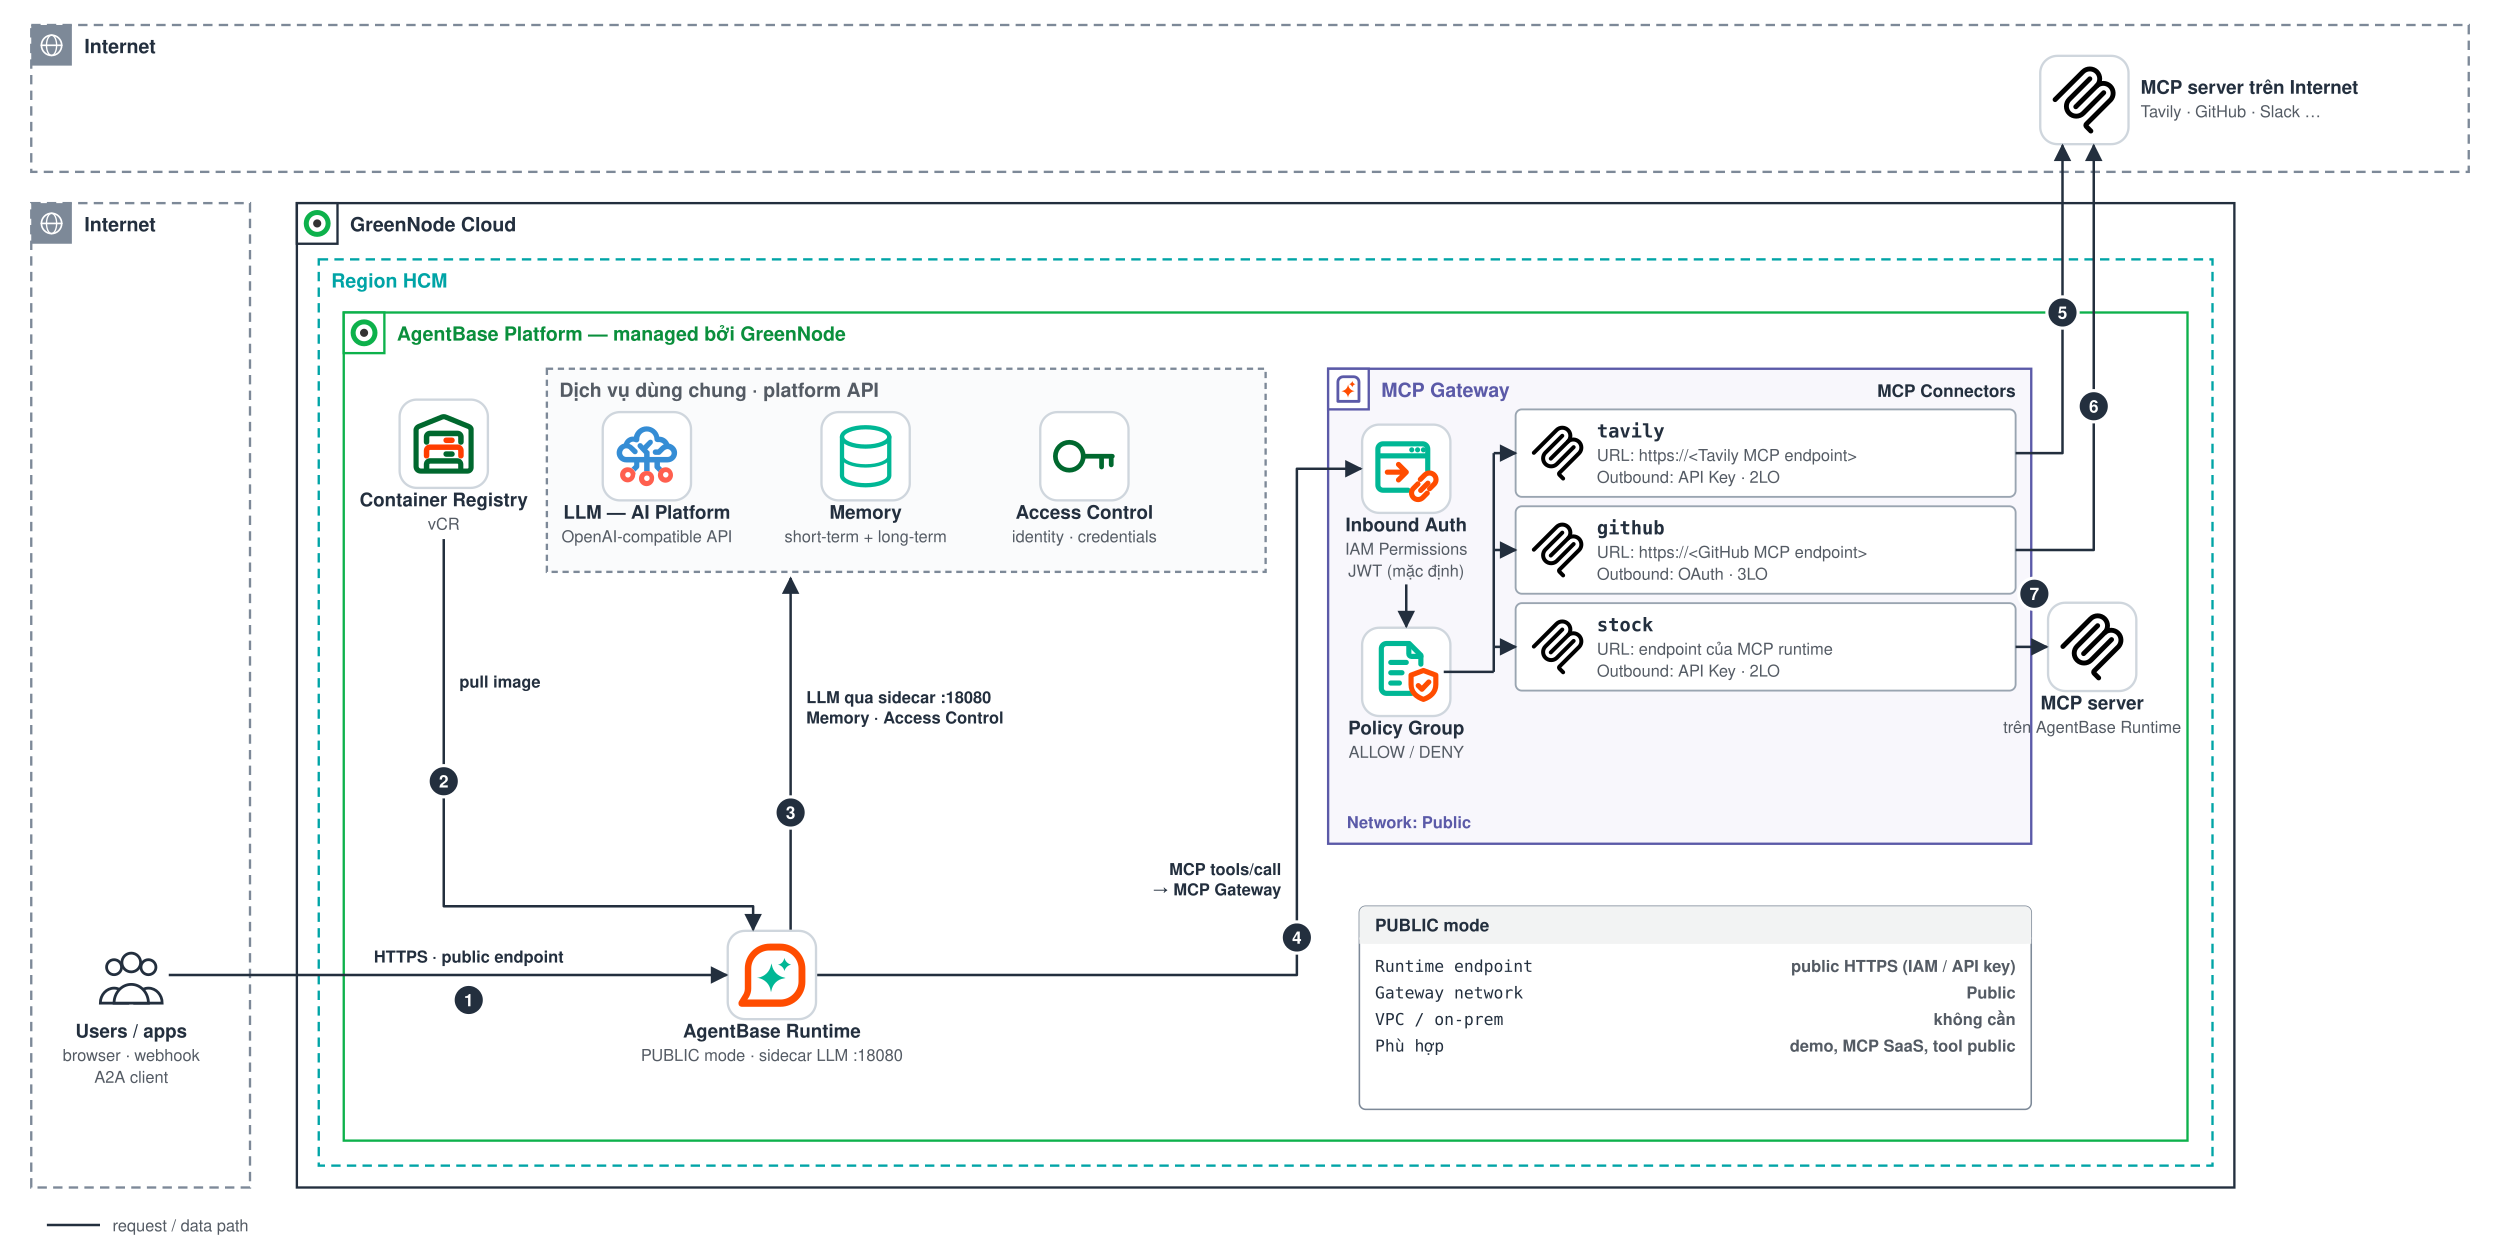
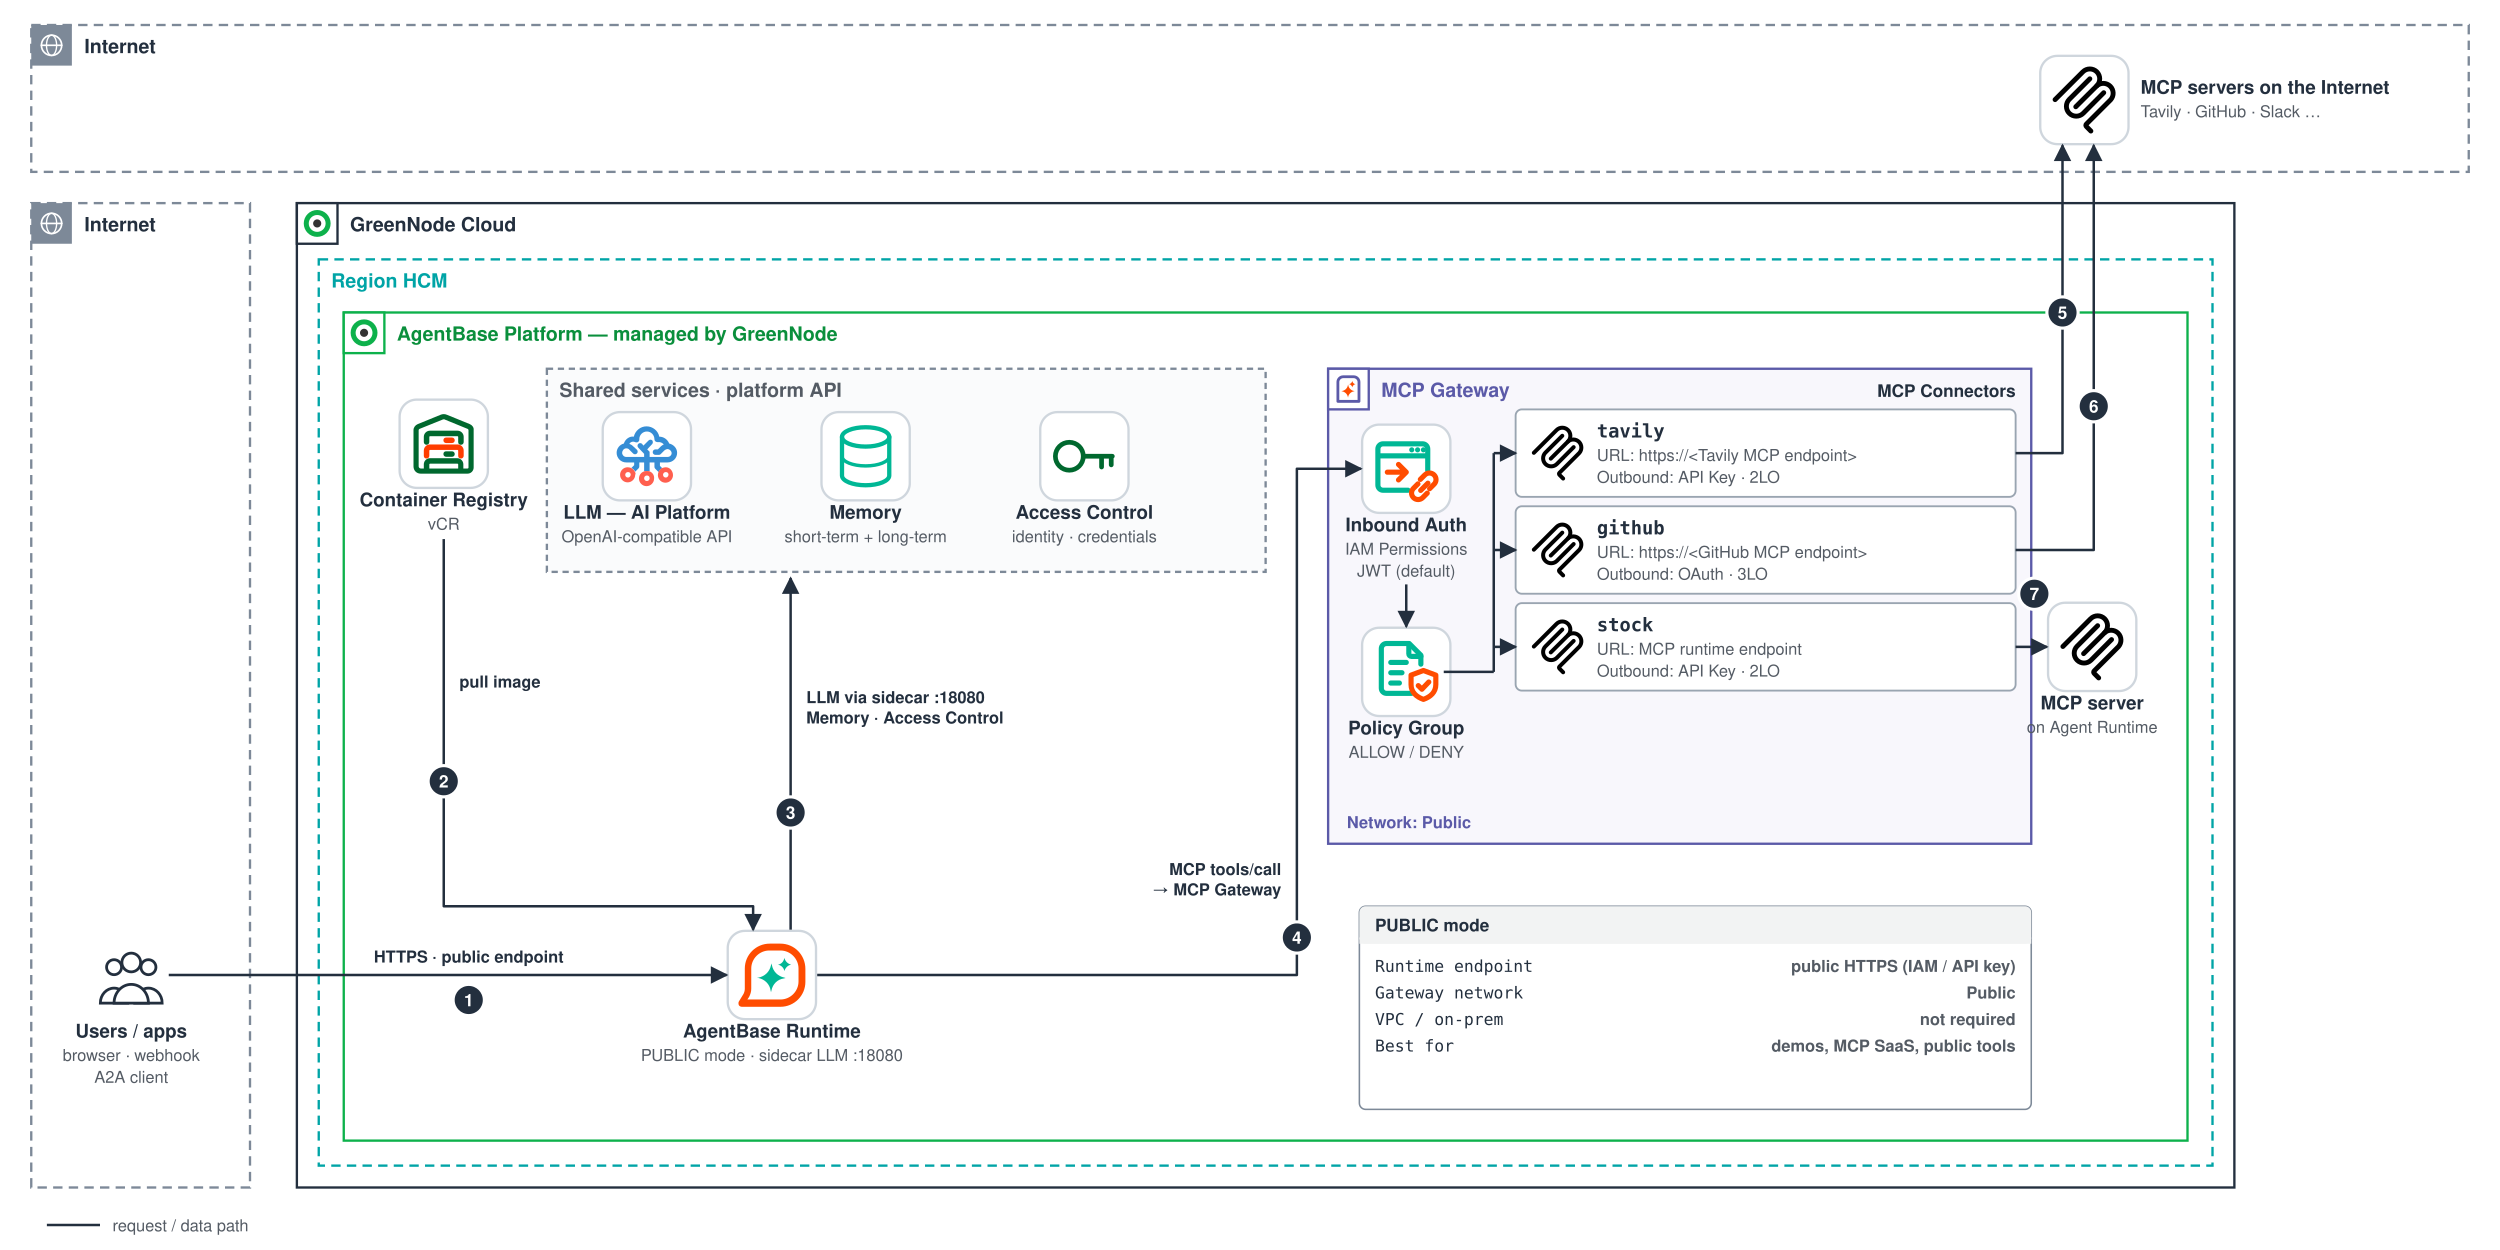
- <svg xmlns="http://www.w3.org/2000/svg" xmlns:xlink="http://www.w3.org/1999/xlink" width="1600" height="800" viewBox="0 0 1600 800" font-family="Helvetica Neue,Helvetica,Arial,sans-serif" role="img" aria-label="Use case Public: user trên Internet gọi endpoint public của Agent Runtime; MCP Gateway Public qua connector gọi MCP server trên Internet và trên AgentBase Runtime">
+ <svg xmlns="http://www.w3.org/2000/svg" xmlns:xlink="http://www.w3.org/1999/xlink" width="1600" height="800" viewBox="0 0 1600 800" font-family="Helvetica Neue,Helvetica,Arial,sans-serif" role="img" aria-label="Public use case: Internet users call the public Agent Runtime endpoint; a Public MCP Gateway calls MCP servers on the Internet and on Agent Runtime through connectors">
  <rect width="1600" height="800" fill="#FFFFFF" />
  <defs>
    <marker id="a-ink" viewBox="0 0 10 10" refX="9" refY="5" markerWidth="7" markerHeight="7" orient="auto-start-reverse">
      <path d="M0 0L10 5L0 10z" fill="#232F3E" />
    </marker>
    <marker id="a-org" viewBox="0 0 10 10" refX="9" refY="5" markerWidth="7" markerHeight="7" orient="auto-start-reverse">
      <path d="M0 0L10 5L0 10z" fill="#FF4C00" />
    </marker>
    <marker id="a-red" viewBox="0 0 10 10" refX="9" refY="5" markerWidth="7" markerHeight="7" orient="auto-start-reverse">
      <path d="M0 0L10 5L0 10z" fill="#DD344C" />
    </marker>
    <symbol id="gn-ai" viewBox="0 0 20 20" fill="none">
      <path fill="#358DD5" d="M16.5,6.3c-0.5-1.2-1.6-2-2.9-2c-0.3-1.7-1.9-3-3.7-3c-1.8,0-3.3,1.3-3.7,3C5,4.1,3.7,5,3.3,6.3C2.1,6.6,1.2,7.7,1.2,9c0,1.5,1.2,2.8,2.8,2.8h12c1.5,0,2.8-1.2,2.8-2.8C18.8,7.7,17.8,6.6,16.5,6.3z M16,10.2H4c-0.7,0-1.2-0.6-1.2-1.2S3.3,7.7,4,7.7c0.3,0,0.7,0.1,0.9,0.4L6,9.2c0.3,0.3,0.8,0.3,1.1,0c0.3-0.3,0.3-0.8,0-1.1L5.9,7c-0.3-0.3-0.7-0.5-1-0.6C5.2,5.8,6,5.6,6.6,5.9c0.2,0.1,0.5,0.1,0.8,0c0.2-0.2,0.4-0.4,0.4-0.7c0-0.1,0-0.1,0-0.2c0-1.2,1-2.2,2.2-2.2s2.2,1,2.2,2.3c0,0.2,0.1,0.4,0.3,0.6c0.2,0.1,0.4,0.2,0.6,0.2c0.7-0.1,1.4,0.1,1.8,0.7c-0.3,0.1-0.6,0.3-0.8,0.5l-0.9,0.9h-0.7c-0.4,0-0.8,0.3-0.8,0.8c0,0.4,0.3,0.8,0.8,0.8h1c0.2,0,0.4-0.1,0.5-0.2l1.1-1.1c0.2-0.2,0.5-0.3,0.8-0.4c0,0,0,0,0,0c0.7,0,1.3,0.6,1.3,1.2S16.7,10.2,16,10.2z" />
      <path fill="#358DD5" d="M11.5,6.5L10.1,8l0.7,0.7V11c0,0.4-0.3,0.8-0.8,0.8S9.2,11.4,9.2,11V9.3L7.5,7.5c-0.3-0.3-0.3-0.8,0-1.1c0.3-0.3,0.8-0.3,1.1,0L9,6.9l1.5-1.5c0.3-0.3,0.8-0.3,1.1,0C11.8,5.8,11.8,6.2,11.5,6.5z" />
      <path fill="#358DD5" d="M10.8,11v3.4c-0.2-0.1-0.5-0.1-0.8-0.1s-0.5,0-0.8,0.1V11c0-0.4,0.3-0.8,0.8-0.8S10.8,10.6,10.8,11z" />
      <path fill="#358DD5" d="M14.5,13.5c-0.5,0.2-0.8,0.6-1.1,1.1l-1-1c-0.1-0.1-0.2-0.3-0.2-0.5v-2c0-0.4,0.3-0.8,0.8-0.8s0.8,0.3,0.8,0.8v1.7L14.5,13.5z" />
      <path fill="#358DD5" d="M7.8,11v2c0,0.2-0.1,0.4-0.2,0.5l-1,1c-0.2-0.5-0.6-0.8-1.1-1.1l0.8-0.8V11c0-0.4,0.3-0.8,0.8-0.8S7.8,10.6,7.8,11z" />
      <path fill="#FF5F4E" d="M10.8,14.4c-0.2-0.1-0.5-0.1-0.8-0.1s-0.5,0-0.8,0.1c-0.9,0.3-1.5,1.1-1.5,2.1c0,1.2,1,2.2,2.2,2.2s2.2-1,2.2-2.2C12.2,15.5,11.6,14.7,10.8,14.4z M10,17.2c-0.4,0-0.8-0.3-0.8-0.8c0-0.4,0.3-0.8,0.8-0.8s0.8,0.3,0.8,0.8C10.8,16.9,10.4,17.2,10,17.2z" />
      <path fill="#FF5F4E" d="M6.5,14.5c-0.2-0.5-0.6-0.8-1.1-1.1c-0.3-0.1-0.6-0.2-1-0.2c-1.2,0-2.2,1-2.2,2.2s1,2.2,2.2,2.2s2.2-1,2.2-2.2C6.8,15.1,6.7,14.8,6.5,14.5z M4.5,16.2c-0.4,0-0.8-0.3-0.8-0.8c0-0.4,0.3-0.8,0.8-0.8s0.8,0.3,0.8,0.8C5.2,15.9,4.9,16.2,4.5,16.2z" />
      <path fill="#FF5F4E" d="M15.5,13.2c-0.3,0-0.7,0.1-1,0.2c-0.5,0.2-0.8,0.6-1.1,1.1c-0.1,0.3-0.2,0.6-0.2,1c0,1.2,1,2.2,2.2,2.2s2.2-1,2.2-2.2S16.7,13.2,15.5,13.2z M15.5,16.2c-0.4,0-0.8-0.3-0.8-0.8c0-0.4,0.3-0.8,0.8-0.8s0.8,0.3,0.8,0.8C16.2,15.9,15.9,16.2,15.5,16.2z" />
    </symbol>
    <symbol id="gn-cr" viewBox="0 0 20 20" fill="none">
      <path fill="#00682E" d="M17.6,4.3L11,1.6c-0.7-0.3-1.3-0.3-2,0L2.4,4.3C1.7,4.6,1.2,5.3,1.2,6v10.6c0,1.2,0.9,2.1,2.1,2.1h13.6c1,0,1.8-0.8,1.8-1.8V6C18.8,5.3,18.3,4.6,17.6,4.3z M14.2,17.2H5.8V16c0-0.1,0.1-0.2,0.2-0.2h8c0.1,0,0.2,0.1,0.2,0.2V17.2z M17.2,16.9c0,0.2-0.1,0.3-0.3,0.3h-1.2V16c0-1-0.8-1.8-1.8-1.8H6c-1,0-1.8,0.8-1.8,1.8v1.2H3.3c-0.3,0-0.6-0.3-0.6-0.6V6c0-0.1,0.1-0.2,0.2-0.3L9.6,3C9.7,2.9,9.9,2.9,10,2.9c0.2,0,0.3,0,0.4,0.1l6.6,2.7c0.1,0.1,0.2,0.2,0.2,0.3V16.9z" />
      <path fill="#FF3D00" d="M13.2,9c0,0.4-0.3,0.8-0.8,0.8h-1.7c-0.4,0-0.8-0.3-0.8-0.8s0.3-0.8,0.8-0.8h1.7C12.9,8.2,13.2,8.6,13.2,9z" />
      <path fill="#00682E" d="M13.2,13c0,0.4-0.3,0.8-0.8,0.8h-1.7c-0.4,0-0.8-0.3-0.8-0.8s0.3-0.8,0.8-0.8h1.7C12.9,12.2,13.2,12.6,13.2,13z" />
      <path fill="#00682E" d="M15.8,8v1.5c0,0.4-0.3,0.8-0.8,0.8s-0.8-0.3-0.8-0.8V8c0-0.1-0.1-0.2-0.2-0.2H6C5.9,7.8,5.8,7.9,5.8,8v1.5c0,0.4-0.3,0.8-0.8,0.8S4.2,9.9,4.2,9.5V8C4.2,7,5,6.2,6,6.2h8C15,6.2,15.8,7,15.8,8z" />
      <path fill="#FF3D00" d="M15.8,12v1.5c0,0.4-0.3,0.8-0.8,0.8s-0.8-0.3-0.8-0.8V12c0-0.1-0.1-0.2-0.2-0.2H6c-0.1,0-0.2,0.1-0.2,0.2v1.5c0,0.4-0.3,0.8-0.8,0.8s-0.8-0.3-0.8-0.8V12c0-1,0.8-1.8,1.8-1.8h8C15,10.2,15.8,11,15.8,12z" />
    </symbol>
    <symbol id="gn-server" viewBox="0 0 20 20" fill="none">
      <line x1="9.75" y1="12.447" x2="9.75" y2="13.977" stroke="#FF4C00" stroke-width="1.5" stroke-linecap="round" />
      <line x1="6.523" y1="16.841" x2="1.962" y2="16.841" stroke="#FF4C00" stroke-width="1.5" stroke-linecap="round" />
      <line x1="17.432" y1="16.841" x2="12.871" y2="16.841" stroke="#FF4C00" stroke-width="1.5" stroke-linecap="round" />
      <mask id="gn-server-path-4-inside-1_14569_691052" fill="white">
        <path fill-rule="evenodd" clip-rule="evenodd" d="M16.061 12.303H9.697H3.03H2.424V12.242C1.041 11.962 0 10.739 0 9.273C0 7.599 1.357 6.242 3.03 6.242C3.477 6.242 3.902 6.339 4.284 6.513C4.617 3.969 6.913 2 9.697 2C11.786 2 13.601 3.109 14.517 4.738C14.991 4.536 15.513 4.424 16.061 4.424C18.236 4.424 20 6.188 20 8.364C20 10.437 18.398 12.137 16.364 12.291V12.303H16.061Z" />
      </mask>
      <path d="M2.424 12.303H0.924V13.803H2.424V12.303ZM2.424 12.242H3.924V11.016L2.723 10.772L2.424 12.242ZM4.284 6.513L3.663 7.878L5.508 8.718L5.771 6.708L4.284 6.513ZM14.517 4.738L13.21 5.473L13.869 6.645L15.105 6.118L14.517 4.738ZM16.364 12.291L16.25 10.796L14.864 10.901V12.291H16.364ZM16.364 12.303V13.803H17.864V12.303H16.364ZM16.061 10.803H9.697V13.803H16.061V10.803ZM9.697 10.803H3.03V13.803H9.697V10.803ZM3.03 10.803H2.424V13.803H3.03V10.803ZM3.924 12.303V12.242H0.924V12.303H3.924ZM2.723 10.772C2.025 10.631 1.5 10.011 1.5 9.273H-1.5C-1.5 11.466 0.057 13.293 2.126 13.712L2.723 10.772ZM1.5 9.273C1.5 8.428 2.185 7.742 3.03 7.742V4.742C0.528 4.742 -1.5 6.771 -1.5 9.273H1.5ZM3.03 7.742C3.259 7.742 3.472 7.792 3.663 7.878L4.905 5.148C4.332 4.887 3.696 4.742 3.03 4.742V7.742ZM5.771 6.708C5.999 4.966 7.61 3.5 9.697 3.5V0.5C6.217 0.5 3.235 2.973 2.797 6.318L5.771 6.708ZM9.697 3.5C11.253 3.5 12.563 4.324 13.21 5.473L15.825 4.003C14.638 1.894 12.319 0.5 9.697 0.5V3.5ZM15.105 6.118C15.397 5.994 15.719 5.924 16.061 5.924V2.924C15.307 2.924 14.585 3.078 13.929 3.358L15.105 6.118ZM16.061 5.924C17.408 5.924 18.5 7.016 18.5 8.364H21.5C21.5 5.36 19.065 2.924 16.061 2.924V5.924ZM18.5 8.364C18.5 9.647 17.508 10.7 16.25 10.796L16.477 13.787C19.288 13.573 21.5 11.228 21.5 8.364H18.5ZM14.864 12.291V12.303H17.864V12.291H14.864ZM16.364 10.803H16.061V13.803H16.364V10.803Z" fill="#00B795" mask="url(#gn-server-path-4-inside-1_14569_691052)" />
      <circle cx="9.697" cy="16.546" r="1.212" fill="#00B795" />
    </symbol>
    <symbol id="gn-vks" viewBox="0 0 20 20" fill="none">
      <path fill="#FF4C00" d="M19.5,11.4L18,4.9c-0.1-0.3-0.2-0.6-0.4-0.8c-0.2-0.2-0.4-0.4-0.7-0.5l-6.1-2.9c-0.3-0.1-0.6-0.2-0.9-0.2H9.9c-0.2,0-0.5,0.1-0.7,0.2L3.1,3.6C2.8,3.7,2.6,3.9,2.4,4.1C2.2,4.3,2.1,4.6,2,4.9l-1.5,6.5c-0.1,0.2-0.1,0.5,0,0.8c0,0.2,0.1,0.5,0.3,0.7l0.1,0.1l4.2,5.2c0.2,0.2,0.4,0.4,0.7,0.5C6,18.9,6.3,19,6.6,19h6.8c0.3,0,0.6-0.1,0.8-0.2c0.3-0.1,0.5-0.3,0.7-0.5l4.2-5.2c0.2-0.2,0.3-0.5,0.4-0.8C19.5,12,19.5,11.7,19.5,11.4zM18,11.9c0,0.1,0,0.1-0.1,0.2l-4.2,5.2c0,0-0.1,0.1-0.1,0.1c-0.1,0-0.1,0-0.2,0H6.6c-0.1,0-0.1,0-0.2,0c0,0-0.1-0.1-0.1-0.1L2,12c0,0,0-0.1,0-0.1c0,0,0-0.1,0-0.2l1.5-6.5c0-0.1,0-0.1,0.1-0.2c0,0,0.1-0.1,0.1-0.1L9.8,2c0,0,0.1,0,0.2,0c0.1,0,0.1,0,0.2,0l6.1,2.9c0,0,0.1,0.1,0.1,0.1c0,0,0.1,0.1,0.1,0.2l1.5,6.5C18,11.8,18,11.9,18,11.9z" />
      <path fill="#00B795" d="M16.1,10.9c-0.2,0-0.3,0-0.3,0h-0.1c-0.2,0-0.4,0-0.6-0.1l-0.1-0.2c0.1-0.5,0-1.1-0.1-1.6c-0.1-0.5-0.3-1-0.6-1.5l0.1-0.1c0.1-0.1,0.3-0.2,0.5-0.3l0.1-0.1c0.4-0.2,0.4-0.7,0.1-1c-0.2-0.2-0.5-0.2-0.8-0.1l-0.1,0.1l-0.2,0.2l-0.1,0.1c-0.2,0.2-0.3,0.3-0.4,0.4h-0.2c-0.8-0.8-1.8-1.2-2.9-1.4V5c0-0.2,0-0.4,0-0.6V4c0-0.4-0.3-0.6-0.6-0.6S9.4,3.5,9.4,3.9V4c0,0.1,0,0.2,0,0.3v0.1c0,0.2,0,0.4,0,0.6L9.3,5.1c-0.2,0-0.3,0.1-0.5,0.1C8,5.4,7.2,5.9,6.5,6.5H6.3C6.2,6.4,6,6.3,5.9,6.1L5.8,6L5.6,5.8L5.5,5.8C5.2,5.5,4.7,5.6,4.5,5.9C4.4,6.2,4.5,6.5,4.8,6.7l0.1,0.1l0.2,0.1L5.2,7C5.4,7,5.6,7.1,5.7,7.2v0.2c-0.6,0.9-0.8,2-0.7,3.1l-0.1,0.1c-0.2,0.1-0.4,0.1-0.6,0.1H4.2c-0.1,0-0.2,0-0.3,0l-0.1,0c-0.3,0.1-0.5,0.4-0.4,0.7C3.5,11.8,3.8,12,4.1,12h0.1l0.1,0c0.1,0,0.2-0.1,0.2-0.1l0.1,0c0.2-0.1,0.4-0.2,0.6-0.2h0.2c0.4,1,1.1,1.9,2,2.5v0.2c-0.1,0.2-0.2,0.3-0.3,0.5L7,15l-0.2,0.2c-0.1,0.3,0,0.7,0.2,0.8c0.3,0.2,0.7,0.1,0.9-0.2V15.7l0.1-0.2l0.1-0.3c0-0.2,0.1-0.3,0.2-0.4h0.2c0.9,0.3,1.8,0.4,2.7,0.1c0.2,0,0.3-0.1,0.5-0.1l0.1,0.1c0.1,0.1,0.1,0.3,0.2,0.6l0.1,0.3c0.2,0.3,0.5,0.4,0.8,0.3c0.3-0.1,0.4-0.5,0.2-0.8l-0.1-0.3c-0.1-0.2-0.2-0.4-0.3-0.5v-0.2c0.9-0.6,1.6-1.5,2-2.5h0.2c0.2,0,0.3,0.1,0.6,0.2l0.3,0.1c0.3,0.1,0.6-0.1,0.7-0.4C16.7,11.2,16.5,10.9,16.1,10.9zM9.8,9.6h0.4l0.2,0.3l-0.1,0.4L10,10.5l-0.3-0.2L9.6,9.9L9.8,9.6zM6.4,10.2c0-0.6,0.1-1.2,0.4-1.8l1.2,1v0l0.1,0.1c0,0,0,0.1,0,0.2c0,0,0,0-0.1,0L6.4,10.2zM8.5,11.4l0,0.1h0l-0.6,1.4c-0.5-0.4-0.9-0.9-1.2-1.4l1.5-0.3v0l0.1,0C8.5,11.2,8.5,11.2,8.5,11.4zM8.9,8.2L7.7,7.3c0.4-0.4,1-0.6,1.5-0.8h0.1L9.2,8.2c0,0.1-0.1,0.1-0.2,0.1L8.9,8.2zM10.8,13.5c-0.6,0.1-1.2,0.1-1.7,0L9.9,12H10l0.1,0l0.8,1.5H10.8zM11.1,8.2L11.1,8.2c-0.2,0.1-0.2,0.1-0.3,0.1v-0.2l-0.1-1.5c0.6,0.1,1.2,0.4,1.7,0.8L11.1,8.2zM12.1,12.9l-0.6-1.4v-0.1c0-0.1,0-0.1,0.1-0.2l1.7,0.3C13,12,12.6,12.5,12.1,12.9zM12.1,9.7L12,9.7c-0.1,0-0.1-0.1-0.1-0.1v-0.1l1.2-1.1c0.1,0.3,0.2,0.6,0.3,0.9c0.1,0.3,0.1,0.6,0.1,0.9L12.1,9.7z" />
    </symbol>
    <symbol id="gn-vdb" viewBox="0 0 20 20" fill="none">
      <path fill="#FF4C00" d="M10,13.8c-0.4,0-0.8-0.3-0.8-0.8v-0.8H5c-0.4,0-0.8-0.3-0.8-0.8s0.3-0.8,0.8-0.8h10c0.4,0,0.8,0.3,0.8,0.8s-0.3,0.8-0.8,0.8h-4.2V13C10.8,13.4,10.4,13.8,10,13.8z" />
      <path fill="#00B795" d="M11.6,14.8H8.4c-0.9,0-1.6,0.7-1.6,1.6v1.7c0,0.9,0.7,1.6,1.6,1.6h3.2c0.9,0,1.6-0.7,1.6-1.6v-1.7C13.2,15.5,12.5,14.8,11.6,14.8z M11.8,18.1c0,0.1-0.1,0.1-0.1,0.1H8.4c-0.1,0-0.1-0.1-0.1-0.1v-1.7c0-0.1,0.1-0.1,0.1-0.1h3.2c0.1,0,0.1,0.1,0.1,0.1V18.1z" />
      <path fill="#00B795" d="M5,0.2C2.3,0.2,0.2,1.4,0.2,3v4c0,1.6,2,2.8,4.8,2.8S9.8,8.6,9.8,7V3C9.8,1.4,7.7,0.2,5,0.2z M5,8.2C3.1,8.2,1.8,7.5,1.8,7c0.8,0.5,2,0.7,3.2,0.7S7.4,7.5,8.2,7C8.2,7.5,6.9,8.2,5,8.2z M5,6.2C3.1,6.2,1.8,5.5,1.8,5c0.8,0.5,2,0.7,3.2,0.7S7.4,5.5,8.2,5C8.2,5.5,6.9,6.2,5,6.2z M5,4.2C3,4.2,1.8,3.5,1.8,3S3,1.8,5,1.8S8.2,2.5,8.2,3S7,4.2,5,4.2z" />
      <path fill="#00B795" d="M15,0.2c-2.7,0-4.8,1.2-4.8,2.8v4c0,1.6,2,2.8,4.8,2.8s4.8-1.2,4.8-2.8V3C19.8,1.4,17.7,0.2,15,0.2z M15,8.2c-1.9,0-3.2-0.7-3.2-1.2c0.8,0.5,2,0.7,3.2,0.7s2.4-0.3,3.2-0.7C18.2,7.5,16.9,8.2,15,8.2z M15,6.2c-1.9,0-3.2-0.7-3.2-1.2c0.8,0.5,2,0.7,3.2,0.7s2.4-0.3,3.2-0.7C18.2,5.5,16.9,6.2,15,6.2z M15,4.2c-2,0-3.2-0.8-3.2-1.2S13,1.8,15,1.8s3.2,0.8,3.2,1.2S17,4.2,15,4.2z" />
    </symbol>
    <symbol id="gn-vnet" viewBox="0 0 20 20" fill="none">
      <path fill="#FF4C00" d="M17.5,7.7l-2.2,2.2c-0.2,0.2-0.5,0.2-0.7,0l-2.2-2.2c-0.3-0.3-0.1-0.8,0.4-0.8h1.4V6c0-0.1-0.1-0.2-0.2-0.2H9.4c0-0.2,0.1-0.5,0.1-0.8s0-0.5-0.1-0.8H14c1,0,1.8,0.8,1.8,1.8v0.9h1.4C17.6,6.9,17.8,7.4,17.5,7.7z" />
      <path fill="#00B795" d="M9.4,4.2C9.1,2.1,7.2,0.5,5,0.5c-2.5,0-4.5,2-4.5,4.5s2,4.5,4.5,4.5c2.2,0,4.1-1.6,4.4-3.8c0-0.2,0.1-0.5,0.1-0.8S9.5,4.5,9.4,4.2z M5,8C3.3,8,2,6.7,2,5s1.3-3,3-3s3,1.3,3,3S6.7,8,5,8z" />
      <path fill="#FF4C00" fill-rule="evenodd" clip-rule="evenodd" d="M10.5,15c0,0.3,0,0.5,0.1,0.8H6c-1,0-1.8-0.8-1.8-1.8v-0.9H2.8c-0.4,0-0.7-0.5-0.4-0.9l2.2-2.2c0.2-0.2,0.5-0.2,0.7,0l2.2,2.2c0.3,0.3,0.1,0.9-0.4,0.9H5.8V14c0,0.1,0.1,0.2,0.2,0.2h4.6C10.5,14.5,10.5,14.7,10.5,15z" />
      <path fill="#00B795" d="M15,10.5c-2.2,0-4.1,1.6-4.4,3.8c0,0.2-0.1,0.5-0.1,0.8s0,0.5,0.1,0.8c0.3,2.1,2.2,3.8,4.4,3.8c2.5,0,4.5-2,4.5-4.5S17.5,10.5,15,10.5z M15,18c-1.7,0-3-1.3-3-3s1.3-3,3-3s3,1.3,3,3S16.7,18,15,18z" />
    </symbol>
    <symbol id="mcp" viewBox="60 20 1800 1800" fill="none">
      <g stroke="#000000" stroke-width="128" stroke-linecap="round" stroke-linejoin="round">
        <path d="M193 910L920 183A258 258 0 0 1 1286 548L735 1097" />
        <path d="M1103 365L565 903A258 258 0 0 0 930 1268L1467 729" />
        <path d="M1286 548A258 258 0 0 1 1650 912L1015 1547Q980 1582 1015 1617L1130 1733" />
      </g>
    </symbol>
    <symbol id="agent-runtime" viewBox="0 0 16 16" fill="none">
      <path fill="#FF4C00" d="M10,0.7H7.5c-3.2,0-5.8,2.6-5.8,5.8v4.7c0,0.4-0.1,0.8-0.3,1.2l-1.1,1.8c-0.1,0.2-0.1,0.5,0,0.8c0.1,0.2,0.4,0.4,0.7,0.4h9c3.2,0,5.8-2.6,5.8-5.8v-3C15.8,3.3,13.2,0.7,10,0.7z M14.2,9.5c0,2.3-1.9,4.2-4.2,4.2H2.3l0.4-0.6c0.3-0.6,0.5-1.2,0.5-1.9V6.5c0-2.3,1.9-4.2,4.2-4.2H10c2.3,0,4.2,1.9,4.2,4.2V9.5z" />
      <path fill="#00B795" d="M11.2,8.7l-0.4,0.1C9.3,9,8.2,10.1,7.9,11.6L7.8,12l-0.1-0.4C7.5,10.1,6.3,9,4.9,8.7L4.5,8.7l0.4-0.1c1.5-0.3,2.6-1.4,2.9-2.9l0.1-0.4l0.1,0.4c0.3,1.5,1.4,2.6,2.9,2.9L11.2,8.7z" />
      <path fill="#00B795" d="M12.5,5.6c-0.8,0.1-1.4,0.8-1.6,1.5c-0.1-0.8-0.8-1.4-1.5-1.5c0.8-0.1,1.4-0.8,1.5-1.6C11.1,4.8,11.7,5.4,12.5,5.6z" />
    </symbol>
    <symbol id="policy" viewBox="0 0 20 20" fill="none">
      <path d="M11.5 16.25H4.25c-0.83 0-1.5-0.67-1.5-1.5V3.25c0-0.83 0.67-1.5 1.5-1.5h6.6l3.4 3.4v2.6" stroke="#00B795" stroke-width="1.5" stroke-linecap="round" stroke-linejoin="round" />
      <path d="M10.75 1.9v2.85c0 0.41 0.34 0.75 0.75 0.75h2.75" stroke="#00B795" stroke-width="1.5" stroke-linecap="round" stroke-linejoin="round" />
      <path d="M5.5 7.25h4.5M5.5 10.25h3.25M5.5 13.25h2.5" stroke="#00B795" stroke-width="1.5" stroke-linecap="round" />
      <path d="M15 9.6l3.6 1.35v2.75c0 2.25-1.6 3.6-3.6 4.3c-2-0.7-3.6-2.05-3.6-4.3v-2.75z" fill="#FFFFFF" stroke="#FF4C00" stroke-width="1.5" stroke-linejoin="round" />
      <path d="M13.5 14l1.05 1.05l2-2.1" stroke="#FF4C00" stroke-width="1.5" stroke-linecap="round" stroke-linejoin="round" />
    </symbol>
    <symbol id="mcp-gateway" viewBox="0 0 16 16" fill="none">
      <path fill="#5B5AA8" d="M11,0.2H5C2.9,0.2,1.2,1.9,1.2,4v11c0,0.4,0.3,0.8,0.8,0.8h12c0.4,0,0.8-0.3,0.8-0.8V4C14.8,1.9,13.1,0.2,11,0.2z M13.2,14.2H2.8V4c0-1.2,1-2.2,2.2-2.2h6c1.2,0,2.2,1,2.2,2.2V14.2z" />
      <path fill="#FF4C00" d="M11.5,9.2l-0.4,0.1c-1.7,0.3-3,1.6-3.3,3.3L7.8,13l-0.1-0.4c-0.3-1.7-1.6-3-3.3-3.3L4,9.2l0.4-0.1c1.7-0.3,3-1.6,3.3-3.3l0.1-0.4l0.1,0.4c0.3,1.7,1.6,3,3.3,3.3L11.5,9.2z" />
      <path fill="#FF4C00" d="M12,5.2c-0.9,0.2-1.6,0.9-1.8,1.8c-0.2-0.9-0.9-1.6-1.8-1.8c0.9-0.2,1.6-0.9,1.8-1.8C10.4,4.4,11.1,5.1,12,5.2z" />
    </symbol>
    <symbol id="inbound-auth" viewBox="0 0 20 20" fill="none">
      <path d="M16.25 10.5V4.25c0-0.83-0.67-1.5-1.5-1.5H3.25c-0.83 0-1.5 0.67-1.5 1.5v10.5c0 0.83 0.67 1.5 1.5 1.5h7.25" stroke="#00B795" stroke-width="1.5" stroke-linecap="round" stroke-linejoin="round" />
      <path d="M1.75 6.25h14.5" stroke="#00B795" stroke-width="1.5" />
      <circle cx="11.6" cy="4.5" r="0.75" fill="#00B795" />
      <circle cx="13.3" cy="4.5" r="0.75" fill="#00B795" />
      <circle cx="15" cy="4.5" r="0.75" fill="#00B795" />
      <path d="M4.5 11h5.25M7.75 8.75L10 11l-2.25 2.25" stroke="#FF4C00" stroke-width="1.5" stroke-linecap="round" stroke-linejoin="round" />
      <g stroke="#FF4C00" stroke-width="1.5" stroke-linecap="round">
        <path d="M14.1 13.1l1.3-1.3a1.9 1.9 0 0 1 2.7 2.7l-1.3 1.3" />
        <path d="M16.1 17.1l-1.3 1.3a1.9 1.9 0 0 1 -2.7-2.7l1.3-1.3" />
        <path d="M14.2 16.3l2.1-2.1" />
      </g>
    </symbol>
  </defs>
  <rect x="20" y="16" width="1560" height="94" fill="none" stroke="#7D8998" stroke-width="1.5" stroke-dasharray="6 4" />
  <rect x="20" y="16" width="26" height="26" fill="#7D8998" />
  <g transform="translate(20 16) scale(0.5417)">
    <circle cx="24" cy="24" r="12" fill="none" stroke="#FFFFFF" stroke-width="2" />
    <path d="M12 24h24" fill="none" stroke="#FFFFFF" stroke-width="2" stroke-linecap="round" stroke-linejoin="round" />
    <path d="M24 12a6 12 0 0 0 0 24a6 12 0 0 0 0 -24" fill="none" stroke="#FFFFFF" stroke-width="1.6" stroke-linecap="round" stroke-linejoin="round" />
  </g>
  <text x="54" y="34" font-size="12.5" font-weight="700" fill="#232F3E" text-anchor="start">Internet</text>
  <rect x="20" y="130" width="140" height="630" fill="none" stroke="#7D8998" stroke-width="1.5" stroke-dasharray="6 4" />
  <rect x="20" y="130" width="26" height="26" fill="#7D8998" />
  <g transform="translate(20 130) scale(0.5417)">
    <circle cx="24" cy="24" r="12" fill="none" stroke="#FFFFFF" stroke-width="2" />
    <path d="M12 24h24" fill="none" stroke="#FFFFFF" stroke-width="2" stroke-linecap="round" stroke-linejoin="round" />
    <path d="M24 12a6 12 0 0 0 0 24a6 12 0 0 0 0 -24" fill="none" stroke="#FFFFFF" stroke-width="1.6" stroke-linecap="round" stroke-linejoin="round" />
  </g>
  <text x="54" y="148" font-size="12.5" font-weight="700" fill="#232F3E" text-anchor="start">Internet</text>
  <circle cx="73" cy="619" r="4.8" fill="#FFFFFF" stroke="#232F3E" stroke-width="1.8" />
  <path d="M64.2 642a8.8 9.6 0 0 1 17.6 0z" fill="#FFFFFF" stroke="#232F3E" stroke-width="1.8" />
  <circle cx="95" cy="619" r="4.8" fill="#FFFFFF" stroke="#232F3E" stroke-width="1.8" />
  <path d="M86.2 642a8.8 9.6 0 0 1 17.6 0z" fill="#FFFFFF" stroke="#232F3E" stroke-width="1.8" />
  <circle cx="84" cy="616" r="6.0" fill="#FFFFFF" stroke="#232F3E" stroke-width="1.8" />
  <path d="M73.0 642a11.0 12.0 0 0 1 22.0 0z" fill="#FFFFFF" stroke="#232F3E" stroke-width="1.8" />
  <text x="84" y="664" font-size="12" font-weight="700" fill="#232F3E" text-anchor="middle">Users / apps</text>
  <text x="84" y="679" font-size="10.5" font-weight="400" fill="#545B64" text-anchor="middle">browser · webhook</text>
  <text x="84" y="693" font-size="10.5" font-weight="400" fill="#545B64" text-anchor="middle">A2A client</text>
  <g transform="translate(170 0)">
    <rect x="1135.75" y="35.75" width="56.5" height="56.5" rx="11" fill="#FFFFFF" stroke="#CFD6DD" stroke-width="1.5" />
    <use href="#mcp" xlink:href="#mcp" x="1142" y="42" width="44" height="44" />
-     <text x="1200" y="60" font-size="12" font-weight="700" fill="#232F3E" text-anchor="start">MCP server trên Internet</text>
+     <text x="1200" y="60" font-size="12" font-weight="700" fill="#232F3E" text-anchor="start">MCP servers on the Internet</text>
    <text x="1200" y="75.0" font-size="10.5" font-weight="400" fill="#545B64" text-anchor="start">Tavily · GitHub · Slack …</text>
    <rect x="20" y="130" width="1240" height="630" fill="none" stroke="#232F3E" stroke-width="1.5" />
    <rect x="20" y="130" width="26" height="26" fill="#FFFFFF" stroke="#232F3E" stroke-width="1.5" />
    <circle cx="33" cy="143" r="7" fill="none" stroke="#0DB14B" stroke-width="3.2" />
    <circle cx="33" cy="143" r="2.6" fill="#333333" />
    <text x="54" y="148" font-size="12.5" font-weight="700" fill="#232F3E" text-anchor="start">GreenNode Cloud</text>
    <rect x="34" y="166" width="1212" height="580" fill="none" stroke="#00A4A6" stroke-width="1.5" stroke-dasharray="6 4" />
    <text x="42" y="184" font-size="12.5" font-weight="700" fill="#00A4A6" text-anchor="start">Region HCM</text>
    <rect x="50" y="200" width="1180" height="530" fill="none" stroke="#0DB14B" stroke-width="1.5" />
    <rect x="50" y="200" width="26" height="26" fill="#FFFFFF" stroke="#0DB14B" stroke-width="1.5" />
    <circle cx="63" cy="213" r="7" fill="none" stroke="#0DB14B" stroke-width="3.2" />
    <circle cx="63" cy="213" r="2.6" fill="#333333" />
-     <text x="84" y="218" font-size="12.5" font-weight="700" fill="#0A8F3C" text-anchor="start">AgentBase Platform — managed bởi GreenNode</text>
+     <text x="84" y="218" font-size="12.5" font-weight="700" fill="#0A8F3C" text-anchor="start">AgentBase Platform — managed by GreenNode</text>
    <rect x="85.75" y="255.75" width="56.5" height="56.5" rx="11" fill="#FFFFFF" stroke="#CFD6DD" stroke-width="1.5" />
    <use href="#gn-cr" xlink:href="#gn-cr" x="92" y="262" width="44" height="44" />
    <text x="114" y="324" font-size="12" font-weight="700" fill="#232F3E" text-anchor="middle">Container Registry</text>
    <text x="114" y="339" font-size="10.5" font-weight="400" fill="#545B64" text-anchor="middle">vCR</text>
    <rect x="180" y="236" width="460" height="130" fill="#FAFBFC" stroke="#7D8998" stroke-width="1.5" stroke-dasharray="4 3" />
-     <text x="188" y="254" font-size="12.5" font-weight="700" fill="#545B64" text-anchor="start">Dịch vụ dùng chung · platform API</text>
+     <text x="188" y="254" font-size="12.5" font-weight="700" fill="#545B64" text-anchor="start">Shared services · platform API</text>
    <rect x="215.75" y="263.75" width="56.5" height="56.5" rx="11" fill="#FFFFFF" stroke="#CFD6DD" stroke-width="1.5" />
    <use href="#gn-ai" xlink:href="#gn-ai" x="222" y="270" width="44" height="44" />
    <text x="244" y="332" font-size="12" font-weight="700" fill="#232F3E" text-anchor="middle">LLM — AI Platform</text>
    <text x="244" y="347" font-size="10.5" font-weight="400" fill="#545B64" text-anchor="middle">OpenAI-compatible API</text>
    <rect x="355.75" y="263.75" width="56.5" height="56.5" rx="11" fill="#FFFFFF" stroke="#CFD6DD" stroke-width="1.5" />
    <g transform="translate(384 292) scale(1.375) translate(-384 -292)">
      <path d="M373 283a11 4.5 0 0 1 22 0v18a11 4.5 0 0 1 -22 0z" fill="none" stroke="#00B795" stroke-width="2" stroke-linecap="round" stroke-linejoin="round" />
      <path d="M373 283a11 4.5 0 0 0 22 0" fill="none" stroke="#00B795" stroke-width="2" stroke-linecap="round" stroke-linejoin="round" />
      <path d="M373 292a11 4.5 0 0 0 22 0" fill="none" stroke="#00B795" stroke-width="1.6" stroke-linecap="round" stroke-linejoin="round" />
    </g>
    <text x="384" y="332" font-size="12" font-weight="700" fill="#232F3E" text-anchor="middle">Memory</text>
    <text x="384" y="347" font-size="10.5" font-weight="400" fill="#545B64" text-anchor="middle">short-term + long-term</text>
    <rect x="495.75" y="263.75" width="56.5" height="56.5" rx="11" fill="#FFFFFF" stroke="#CFD6DD" stroke-width="1.5" />
    <g transform="translate(524 292) scale(1.375) translate(-524 -292)">
      <circle cx="517" cy="292" r="6.5" fill="none" stroke="#00682E" stroke-width="2.2" />
      <path d="M523.5 292H537M532 292v5M536.5 292v4" fill="none" stroke="#00682E" stroke-width="2.2" stroke-linecap="round" stroke-linejoin="round" />
    </g>
    <text x="524" y="332" font-size="12" font-weight="700" fill="#232F3E" text-anchor="middle">Access Control</text>
    <text x="524" y="347" font-size="10.5" font-weight="400" fill="#545B64" text-anchor="middle">identity · credentials</text>
    <rect x="680" y="236" width="450" height="304" fill="#F8F7FC" stroke="#5B5AA8" stroke-width="1.5" />
    <rect x="680" y="236" width="26" height="26" fill="#FFFFFF" stroke="#5B5AA8" stroke-width="1.5" />
    <use href="#mcp-gateway" xlink:href="#mcp-gateway" x="684" y="240" width="18" height="18" />
    <text x="714" y="254" font-size="12.5" font-weight="700" fill="#5B5AA8" text-anchor="start">MCP Gateway</text>
    <text x="1120" y="254" font-size="11" font-weight="700" fill="#232F3E" text-anchor="end">MCP Connectors</text>
    <rect x="701.75" y="271.75" width="56.5" height="56.5" rx="11" fill="#FFFFFF" stroke="#CFD6DD" stroke-width="1.5" />
    <use href="#inbound-auth" xlink:href="#inbound-auth" x="708" y="278" width="44" height="44" />
    <text x="730" y="340" font-size="12" font-weight="700" fill="#232F3E" text-anchor="middle">Inbound Auth</text>
    <text x="730" y="355" font-size="10.5" font-weight="400" fill="#545B64" text-anchor="middle">IAM Permissions</text>
-     <text x="730" y="369" font-size="10.5" font-weight="400" fill="#545B64" text-anchor="middle">JWT (mặc định)</text>
+     <text x="730" y="369" font-size="10.5" font-weight="400" fill="#545B64" text-anchor="middle">JWT (default)</text>
    <rect x="701.75" y="401.75" width="56.5" height="56.5" rx="11" fill="#FFFFFF" stroke="#CFD6DD" stroke-width="1.5" />
    <use href="#policy" xlink:href="#policy" x="708" y="408" width="44" height="44" />
    <text x="730" y="470" font-size="12" font-weight="700" fill="#232F3E" text-anchor="middle">Policy Group</text>
    <text x="730" y="485" font-size="10.5" font-weight="400" fill="#545B64" text-anchor="middle">ALLOW / DENY</text>
    <polyline points="730,374 730,401" fill="none" stroke="#232F3E" stroke-width="1.6" stroke-linejoin="round" marker-end="url(#a-ink)" />
    <text x="692" y="530" font-size="10.5" font-weight="600" fill="#5B5AA8" text-anchor="start">Network: Public</text>
    <rect x="800" y="262" width="320" height="56" rx="4" fill="#FFFFFF" stroke="#9AA5B1" stroke-width="1.2" />
    <use href="#mcp" xlink:href="#mcp" x="809" y="272" width="36" height="36" />
    <text x="852" y="280" font-size="12" font-weight="700" fill="#232F3E" font-family="Menlo,Consolas,monospace">tavily</text>
    <text x="852" y="295" font-size="10.5" font-weight="400" fill="#545B64" text-anchor="start">URL: https://&lt;Tavily MCP endpoint&gt;</text>
    <text x="852" y="309" font-size="10.5" font-weight="400" fill="#545B64" text-anchor="start">Outbound: API Key · 2LO</text>
    <rect x="800" y="324" width="320" height="56" rx="4" fill="#FFFFFF" stroke="#9AA5B1" stroke-width="1.2" />
    <use href="#mcp" xlink:href="#mcp" x="809" y="334" width="36" height="36" />
    <text x="852" y="342" font-size="12" font-weight="700" fill="#232F3E" font-family="Menlo,Consolas,monospace">github</text>
    <text x="852" y="357" font-size="10.5" font-weight="400" fill="#545B64" text-anchor="start">URL: https://&lt;GitHub MCP endpoint&gt;</text>
    <text x="852" y="371" font-size="10.5" font-weight="400" fill="#545B64" text-anchor="start">Outbound: OAuth · 3LO</text>
    <rect x="800" y="386" width="320" height="56" rx="4" fill="#FFFFFF" stroke="#9AA5B1" stroke-width="1.2" />
    <use href="#mcp" xlink:href="#mcp" x="809" y="396" width="36" height="36" />
    <text x="852" y="404" font-size="12" font-weight="700" fill="#232F3E" font-family="Menlo,Consolas,monospace">stock</text>
-     <text x="852" y="419" font-size="10.5" font-weight="400" fill="#545B64" text-anchor="start">URL: endpoint của MCP runtime</text>
+     <text x="852" y="419" font-size="10.5" font-weight="400" fill="#545B64" text-anchor="start">URL: MCP runtime endpoint</text>
    <text x="852" y="433" font-size="10.5" font-weight="400" fill="#545B64" text-anchor="start">Outbound: API Key · 2LO</text>
    <polyline points="754,430 786,430" fill="none" stroke="#232F3E" stroke-width="1.6" />
    <polyline points="786,290 786,430" fill="none" stroke="#232F3E" stroke-width="1.6" />
    <polyline points="786,290 800,290" fill="none" stroke="#232F3E" stroke-width="1.6" stroke-linejoin="round" marker-end="url(#a-ink)" />
    <polyline points="786,352 800,352" fill="none" stroke="#232F3E" stroke-width="1.6" stroke-linejoin="round" marker-end="url(#a-ink)" />
    <polyline points="786,414 800,414" fill="none" stroke="#232F3E" stroke-width="1.6" stroke-linejoin="round" marker-end="url(#a-ink)" />
    <rect x="1140.75" y="385.75" width="56.5" height="56.5" rx="11" fill="#FFFFFF" stroke="#CFD6DD" stroke-width="1.5" />
    <use href="#mcp" xlink:href="#mcp" x="1147" y="392" width="44" height="44" />
    <text x="1169" y="454" font-size="12" font-weight="700" fill="#232F3E" text-anchor="middle">MCP server</text>
-     <text x="1169" y="469" font-size="10.5" font-weight="400" fill="#545B64" text-anchor="middle">trên AgentBase Runtime</text>
+     <text x="1169" y="469" font-size="10.5" font-weight="400" fill="#545B64" text-anchor="middle">on Agent Runtime</text>
    <rect x="295.75" y="595.75" width="56.5" height="56.5" rx="11" fill="#FFFFFF" stroke="#CFD6DD" stroke-width="1.5" />
    <use href="#agent-runtime" xlink:href="#agent-runtime" x="302" y="602" width="44" height="44" />
    <text x="324" y="664" font-size="12" font-weight="700" fill="#232F3E" text-anchor="middle">AgentBase Runtime</text>
    <text x="324" y="679" font-size="10.5" font-weight="400" fill="#545B64" text-anchor="middle">PUBLIC mode · sidecar LLM :18080</text>
    <rect x="700" y="580" width="430" height="130" rx="4" fill="#FFFFFF" stroke="#7D8998" stroke-width="1" />
    <rect x="700" y="580" width="430" height="24" rx="4" fill="#F2F3F3" />
    <rect x="700" y="600" width="430" height="4" fill="#F2F3F3" />
    <text x="710" y="596" font-size="11" font-weight="700" fill="#232F3E" text-anchor="start">PUBLIC mode</text>
    <text x="710" y="622" font-size="10.5" fill="#232F3E" font-family="Menlo,Consolas,monospace">Runtime endpoint</text>
    <text x="1120" y="622" font-size="10.5" font-weight="600" fill="#545B64" text-anchor="end">public HTTPS (IAM / API key)</text>
    <text x="710" y="639" font-size="10.5" fill="#232F3E" font-family="Menlo,Consolas,monospace">Gateway network</text>
    <text x="1120" y="639" font-size="10.5" font-weight="600" fill="#545B64" text-anchor="end">Public</text>
    <text x="710" y="656" font-size="10.5" fill="#232F3E" font-family="Menlo,Consolas,monospace">VPC / on-prem</text>
-     <text x="1120" y="656" font-size="10.5" font-weight="600" fill="#545B64" text-anchor="end">không cần</text>
-     <text x="710" y="673" font-size="10.5" fill="#232F3E" font-family="Menlo,Consolas,monospace">Phù hợp</text>
-     <text x="1120" y="673" font-size="10.5" font-weight="600" fill="#545B64" text-anchor="end">demo, MCP SaaS, tool public</text>
+     <text x="1120" y="656" font-size="10.5" font-weight="600" fill="#545B64" text-anchor="end">not required</text>
+     <text x="710" y="673" font-size="10.5" fill="#232F3E" font-family="Menlo,Consolas,monospace">Best for</text>
+     <text x="1120" y="673" font-size="10.5" font-weight="600" fill="#545B64" text-anchor="end">demos, MCP SaaS, public tools</text>
    <polyline points="114,345 114,580 312,580 312,595" fill="none" stroke="#232F3E" stroke-width="1.6" stroke-linejoin="round" marker-end="url(#a-ink)" />
    <text x="124" y="440" font-size="10.5" font-weight="600" fill="#232F3E" text-anchor="start" style="paint-order:stroke;stroke:#FFFFFF;stroke-width:4px;stroke-linejoin:round">pull image</text>
    <polyline points="336,595 336,370" fill="none" stroke="#232F3E" stroke-width="1.6" stroke-linejoin="round" marker-end="url(#a-ink)" />
-     <text x="346" y="450" font-size="10.5" font-weight="600" fill="#232F3E" text-anchor="start" style="paint-order:stroke;stroke:#FFFFFF;stroke-width:4px;stroke-linejoin:round">LLM qua sidecar :18080</text>
+     <text x="346" y="450" font-size="10.5" font-weight="600" fill="#232F3E" text-anchor="start" style="paint-order:stroke;stroke:#FFFFFF;stroke-width:4px;stroke-linejoin:round">LLM via sidecar :18080</text>
    <text x="346" y="463" font-size="10.5" font-weight="600" fill="#232F3E" text-anchor="start" style="paint-order:stroke;stroke:#FFFFFF;stroke-width:4px;stroke-linejoin:round">Memory · Access Control</text>
    <polyline points="353,624 660,624 660,300 701,300" fill="none" stroke="#232F3E" stroke-width="1.6" stroke-linejoin="round" marker-end="url(#a-ink)" />
    <text x="650" y="560" font-size="10.5" font-weight="600" fill="#232F3E" text-anchor="end" style="paint-order:stroke;stroke:#FFFFFF;stroke-width:4px;stroke-linejoin:round">MCP tools/call</text>
    <text x="650" y="573" font-size="10.5" font-weight="600" fill="#232F3E" text-anchor="end" style="paint-order:stroke;stroke:#FFFFFF;stroke-width:4px;stroke-linejoin:round">→ MCP Gateway</text>
    <polyline points="1120,290 1150,290 1150,93" fill="none" stroke="#232F3E" stroke-width="1.6" stroke-linejoin="round" marker-end="url(#a-ink)" />
    <polyline points="1120,352 1170,352 1170,93" fill="none" stroke="#232F3E" stroke-width="1.6" stroke-linejoin="round" marker-end="url(#a-ink)" />
    <polyline points="1120,414 1140,414" fill="none" stroke="#232F3E" stroke-width="1.6" stroke-linejoin="round" marker-end="url(#a-ink)" />
  </g>
  <polyline points="108,624 465,624" fill="none" stroke="#232F3E" stroke-width="1.6" stroke-linejoin="round" marker-end="url(#a-ink)" />
  <text x="300" y="616" font-size="10.5" font-weight="600" fill="#232F3E" text-anchor="middle" style="paint-order:stroke;stroke:#FFFFFF;stroke-width:4px;stroke-linejoin:round">HTTPS · public endpoint</text>
  <circle cx="300" cy="640" r="10" fill="#232F3E" stroke="#FFFFFF" stroke-width="2" />
  <text x="300" y="644" font-size="11" font-weight="700" fill="#FFFFFF" text-anchor="middle">1</text>
  <g transform="translate(170 0)">
    <circle cx="114" cy="500" r="10" fill="#232F3E" stroke="#FFFFFF" stroke-width="2" />
    <text x="114" y="504" font-size="11" font-weight="700" fill="#FFFFFF" text-anchor="middle">2</text>
  </g>
  <g transform="translate(170 0)">
    <circle cx="336" cy="520" r="10" fill="#232F3E" stroke="#FFFFFF" stroke-width="2" />
    <text x="336" y="524" font-size="11" font-weight="700" fill="#FFFFFF" text-anchor="middle">3</text>
  </g>
  <g transform="translate(170 0)">
    <circle cx="660" cy="600" r="10" fill="#232F3E" stroke="#FFFFFF" stroke-width="2" />
    <text x="660" y="604" font-size="11" font-weight="700" fill="#FFFFFF" text-anchor="middle">4</text>
  </g>
  <g transform="translate(170 0)">
    <circle cx="1150" cy="200" r="10" fill="#232F3E" stroke="#FFFFFF" stroke-width="2" />
    <text x="1150" y="204" font-size="11" font-weight="700" fill="#FFFFFF" text-anchor="middle">5</text>
  </g>
  <g transform="translate(170 0)">
    <circle cx="1170" cy="260" r="10" fill="#232F3E" stroke="#FFFFFF" stroke-width="2" />
    <text x="1170" y="264" font-size="11" font-weight="700" fill="#FFFFFF" text-anchor="middle">6</text>
  </g>
  <g transform="translate(170 0)">
    <circle cx="1132" cy="380" r="10" fill="#232F3E" stroke="#FFFFFF" stroke-width="2" />
    <text x="1132" y="384" font-size="11" font-weight="700" fill="#FFFFFF" text-anchor="middle">7</text>
  </g>
  <line x1="30" y1="784" x2="64" y2="784" stroke="#232F3E" stroke-width="1.6" />
  <text x="72" y="788" font-size="10.5" font-weight="400" fill="#545B64" text-anchor="start">request / data path</text>
</svg>
